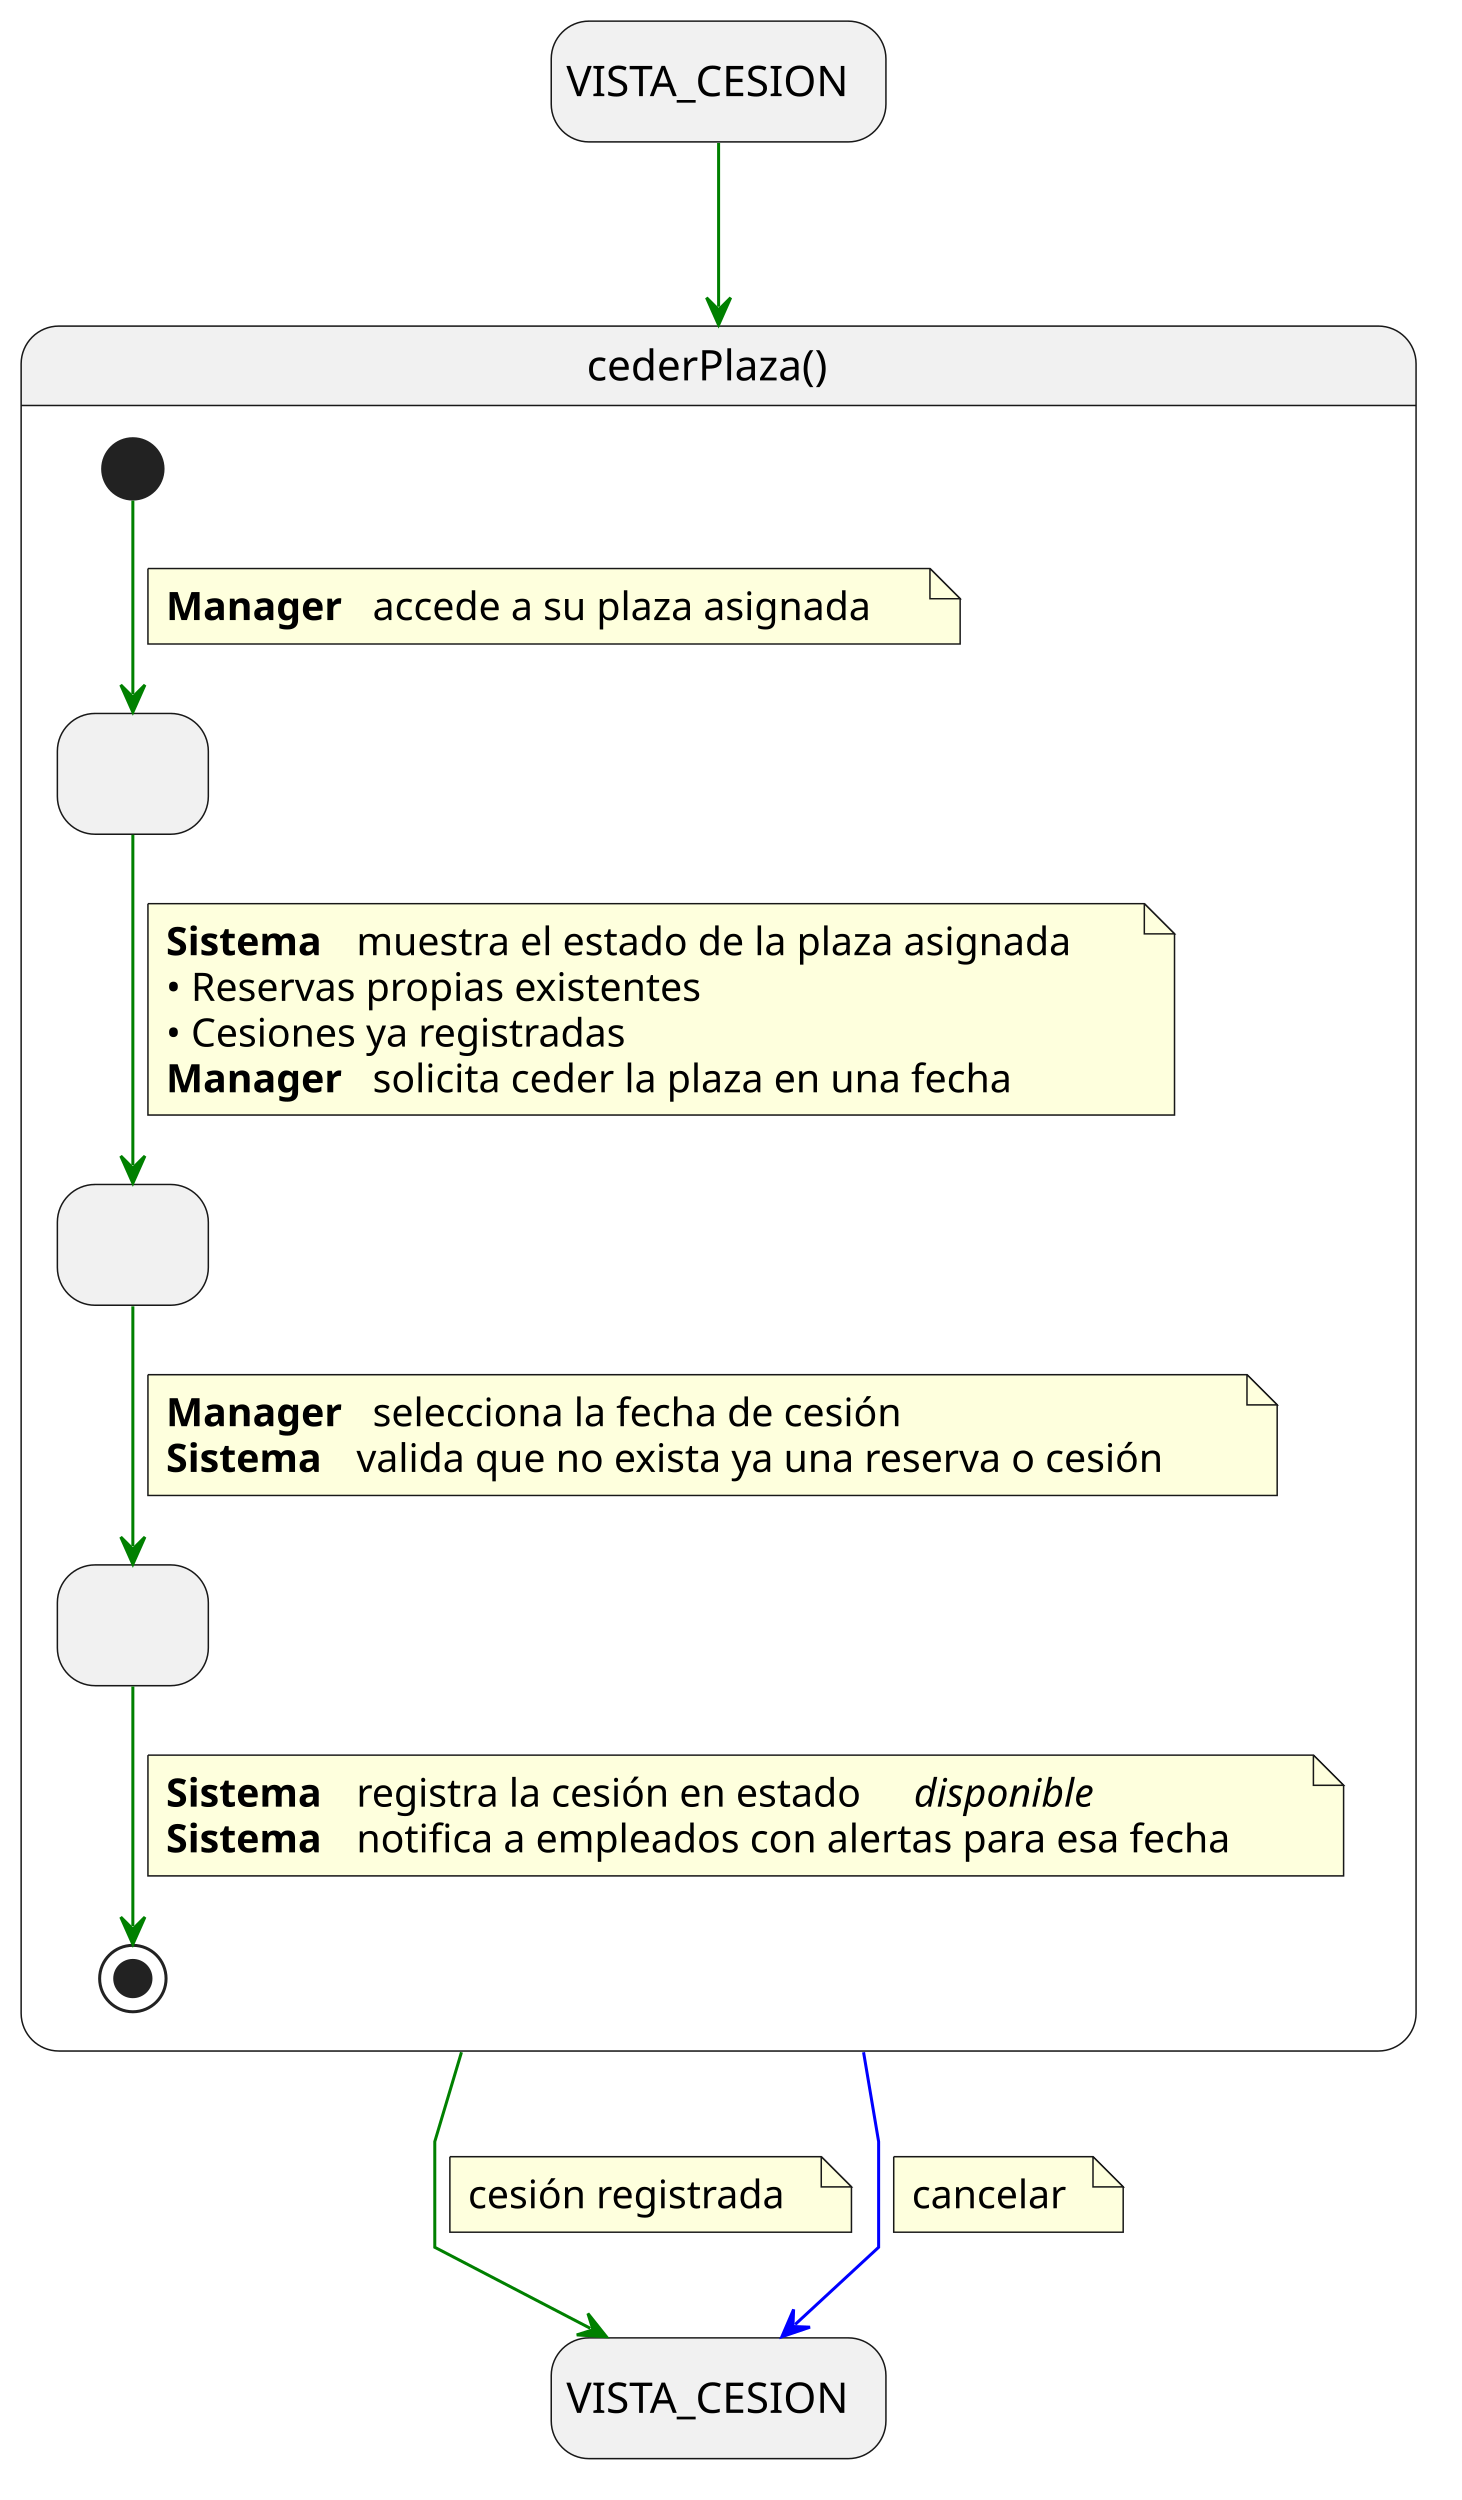
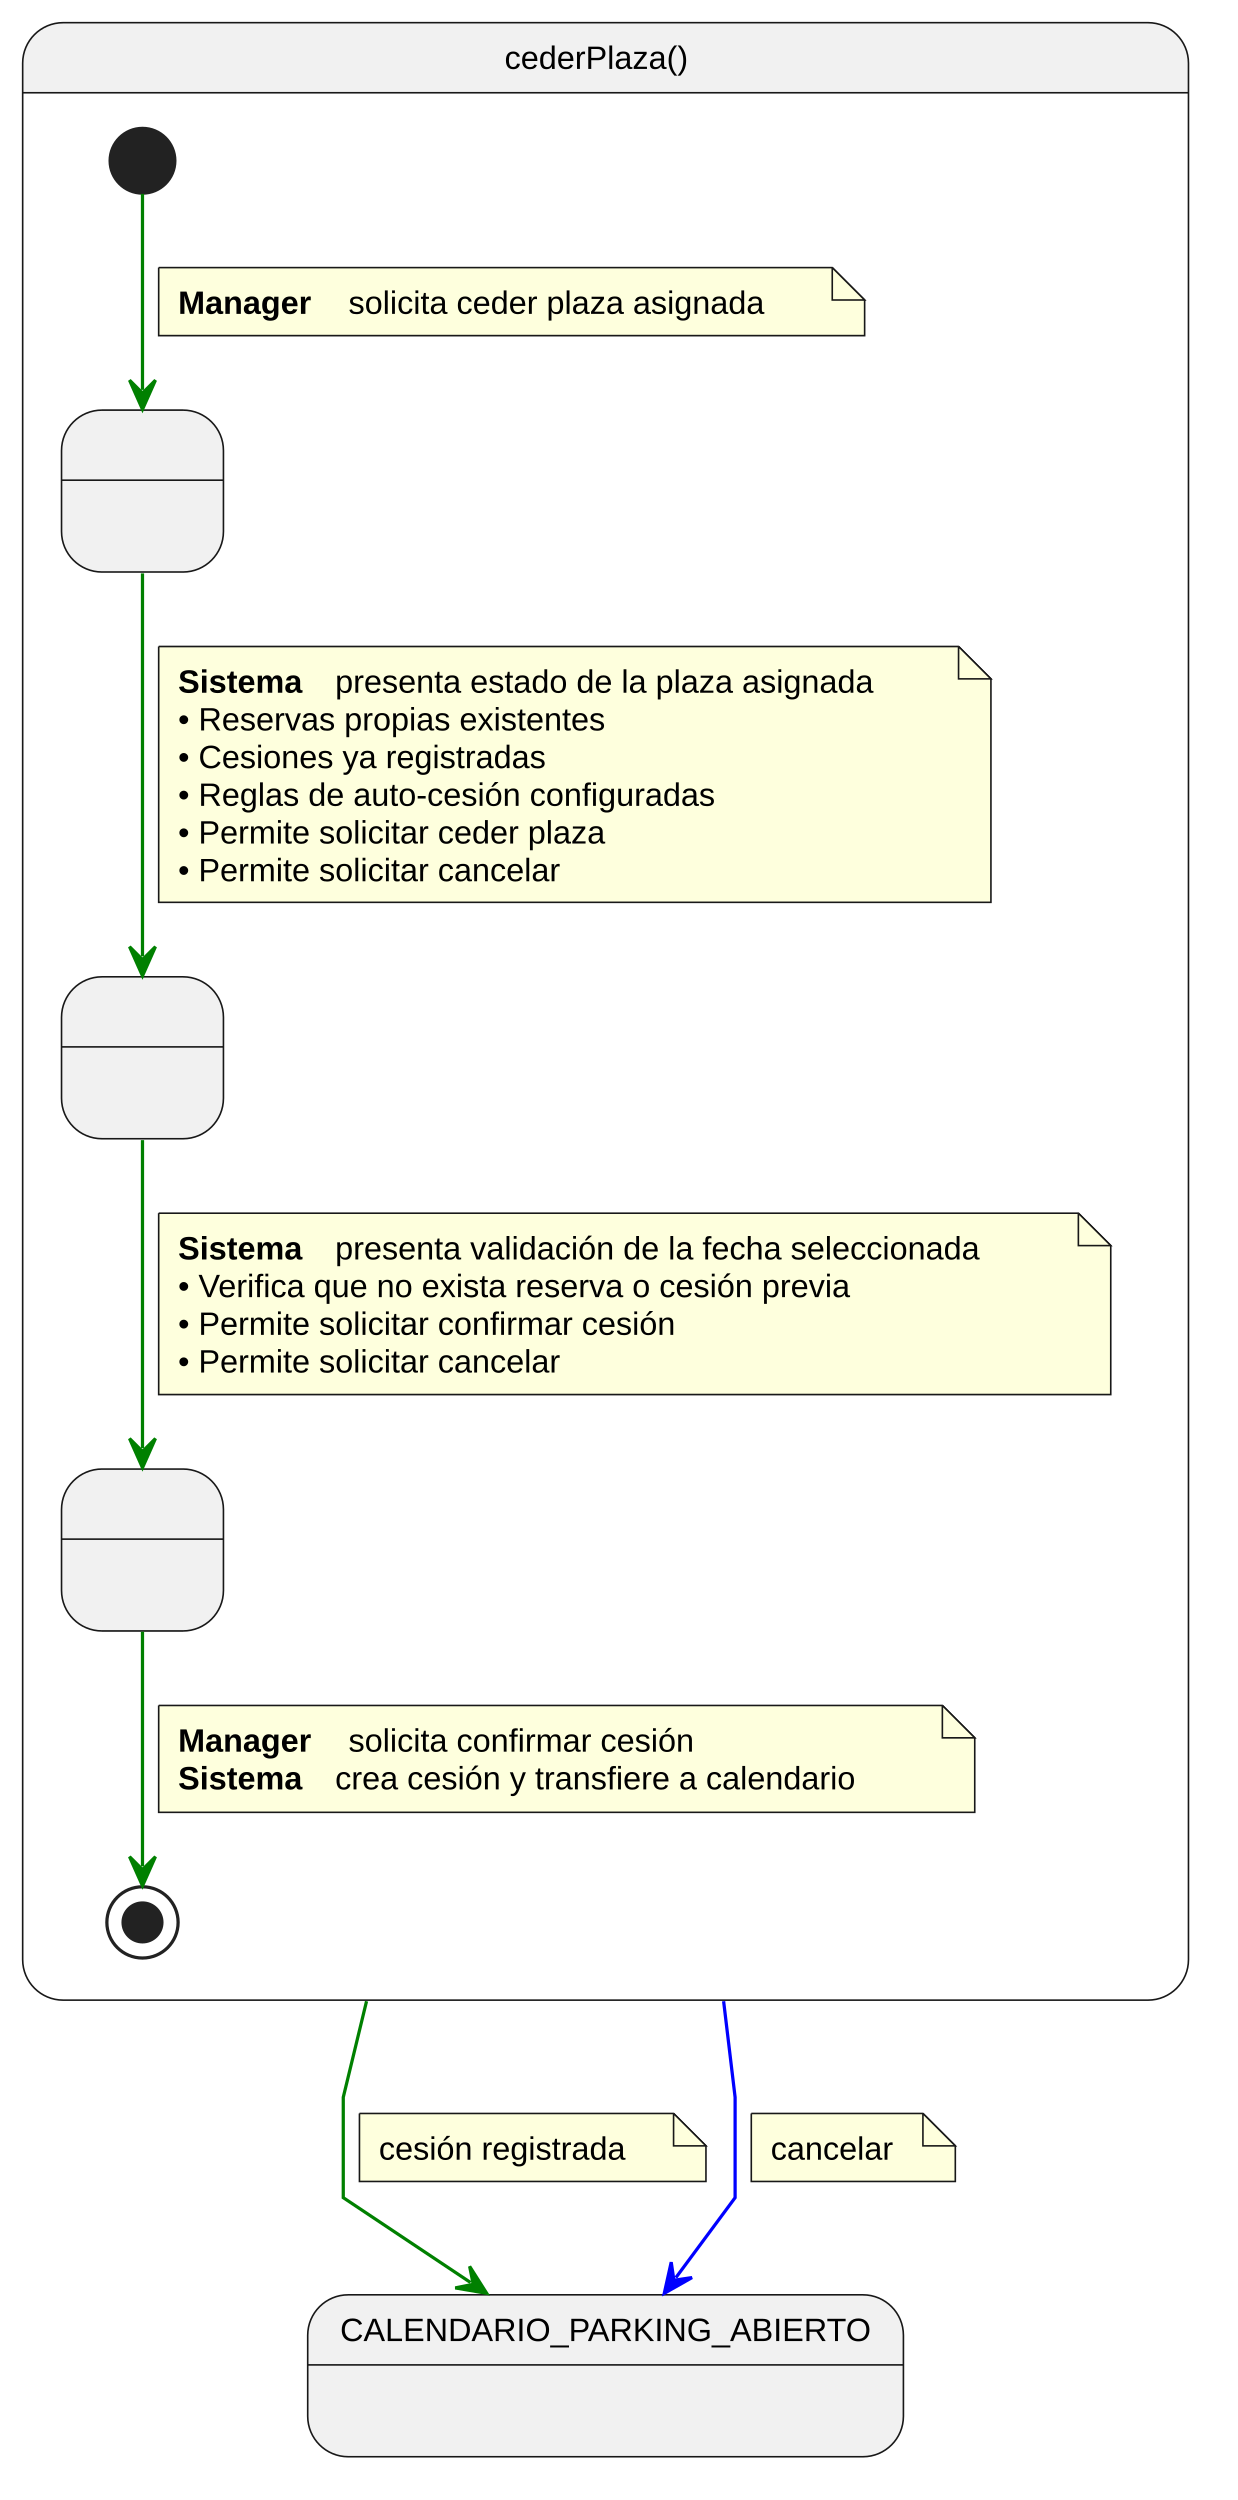
- <svg xmlns="http://www.w3.org/2000/svg" contentStyleType="text/css" data-diagram-type="STATE" height="828px" preserveAspectRatio="none" style="width:484px;height:828px;background:#FFFFFF;" version="1.1" viewBox="0 0 484 828" width="484px" zoomAndPan="magnify">
+ <svg xmlns="http://www.w3.org/2000/svg" contentStyleType="text/css" data-diagram-type="STATE" height="772px" preserveAspectRatio="none" style="width:382px;height:772px;background:#FFFFFF;" version="1.1" viewBox="0 0 382 772" width="382px" zoomAndPan="magnify">
  <defs />
  <g>
-     <rect fill="#F1F1F1" height="40" rx="12.5" ry="12.5" style="stroke:#181818;stroke-width:0.5;" width="110.851" x="182.57" y="7" />
-     <text fill="#000000" font-family="sans-serif" font-size="14" lengthAdjust="spacing" textLength="100.851" x="187.57" y="31.847">VISTA_CESION</text>
-     <rect fill="#F1F1F1" height="40" rx="12.5" ry="12.5" style="stroke:#181818;stroke-width:0.5;" width="110.851" x="182.57" y="774.3" />
-     <text fill="#000000" font-family="sans-serif" font-size="14" lengthAdjust="spacing" textLength="100.851" x="187.57" y="799.147">VISTA_CESION</text>
-     <path d="M19.5,108 L456.5,108 A12.5,12.5 0 0 1 469,120.5 L469,134.297 L7,134.297 L7,120.5 A12.5,12.5 0 0 1 19.5,108" fill="#F1F1F1" />
-     <rect fill="none" height="571.297" rx="12.5" ry="12.5" style="stroke:#181818;stroke-width:0.5;" width="462" x="7" y="108" />
-     <line style="stroke:#181818;stroke-width:0.5;" x1="7" x2="469" y1="134.297" y2="134.297" />
-     <text fill="#000000" font-family="sans-serif" font-size="14" lengthAdjust="spacing" textLength="87.329" x="194.335" y="125.995">cederPlaza()</text>
-     <rect fill="#F1F1F1" height="40" rx="12.5" ry="12.5" style="stroke:#181818;stroke-width:0.5;" width="50" x="19" y="236.297" />
-     <text fill="#000000" font-family="sans-serif" font-size="14" lengthAdjust="spacing" textLength="4.45" x="41.775" y="261.144"> </text>
-     <rect fill="#F1F1F1" height="40" rx="12.5" ry="12.5" style="stroke:#181818;stroke-width:0.5;" width="50" x="19" y="392.297" />
-     <text fill="#000000" font-family="sans-serif" font-size="14" lengthAdjust="spacing" textLength="4.45" x="41.775" y="417.144"> </text>
-     <rect fill="#F1F1F1" height="40" rx="12.5" ry="12.5" style="stroke:#181818;stroke-width:0.5;" width="50" x="19" y="518.297" />
-     <text fill="#000000" font-family="sans-serif" font-size="14" lengthAdjust="spacing" textLength="4.45" x="41.775" y="543.144"> </text>
-     <g class="start_entity" data-qualified-name="cederPlaza..start.cederPlaza" data-source-line="15" id="ent0003">
-       <ellipse cx="44" cy="155.297" fill="#222222" rx="10" ry="10" style="stroke:#222222;stroke-width:1;" />
+     <path d="M19.5,7 L354.5,7 A12.5,12.5 0 0 1 367,19.5 L367,28.641 L7,28.641 L7,19.5 A12.5,12.5 0 0 1 19.5,7" fill="#F1F1F1" />
+     <rect fill="none" height="610.641" rx="12.5" ry="12.5" style="stroke:#181818;stroke-width:0.5;" width="360" x="7" y="7" />
+     <line style="stroke:#181818;stroke-width:0.5;" x1="7" x2="367" y1="28.641" y2="28.641" />
+     <text fill="#000000" font-family="Arial" font-size="10" lengthAdjust="spacing" textLength="62.378" x="155.811" y="21.282">cederPlaza()</text>
+     <g class="entity" data-qualified-name="cederPlaza.SolicitandoCesion" id="ent0003">
+       <rect fill="#F1F1F1" height="50" rx="12.5" ry="12.5" style="stroke:#181818;stroke-width:0.5;" width="50" x="19" y="126.641" />
+       <line style="stroke:#181818;stroke-width:0.5;" x1="19" x2="69" y1="148.281" y2="148.281" />
+       <text fill="#000000" font-family="Arial" font-size="10" lengthAdjust="spacing" textLength="3.179" x="42.411" y="140.923"> </text>
    </g>
-     <g class="end_entity" data-qualified-name="cederPlaza..end.cederPlaza" data-source-line="34" id="ent0007">
-       <ellipse cx="44" cy="655.297" fill="none" rx="11" ry="11" style="stroke:#222222;stroke-width:1;" />
-       <ellipse cx="44" cy="655.297" fill="#222222" rx="6" ry="6" style="stroke:#222222;stroke-width:1;" />
+     <g class="entity" data-qualified-name="cederPlaza.ProporcionandoFecha" id="ent0004">
+       <rect fill="#F1F1F1" height="50" rx="12.5" ry="12.5" style="stroke:#181818;stroke-width:0.5;" width="50" x="19" y="301.641" />
+       <line style="stroke:#181818;stroke-width:0.5;" x1="19" x2="69" y1="323.281" y2="323.281" />
+       <text fill="#000000" font-family="Arial" font-size="10" lengthAdjust="spacing" textLength="3.179" x="42.411" y="315.923"> </text>
    </g>
-     <g class="link" data-entity-1="ent0003" data-entity-2="ent0005" data-link-type="dependency" data-source-line="15" id="lnk4">
-       <path d="M44,165.787 C44,181.857 44,208.727 44,229.847" fill="none" id="*start*cederPlaza-to-VisualizandoPlaza" style="stroke:#008000;stroke-width:1;" />
-       <polygon fill="#008000" points="44,235.847,48,226.847,44,230.847,40,226.847,44,235.847" style="stroke:#008000;stroke-width:1;" />
-       <path d="M49,188.297 L49,213.297 L318,213.297 L318,198.297 L308,188.297 L49,188.297" fill="#FEFFDD" style="stroke:#181818;stroke-width:0.5;" />
-       <path d="M308,188.297 L308,198.297 L318,198.297 L308,188.297" fill="#FEFFDD" style="stroke:#181818;stroke-width:0.5;" />
-       <text fill="#000000" font-family="sans-serif" font-size="13" font-weight="700" lengthAdjust="spacing" textLength="64.27" x="55" y="205.364">Manager</text>
-       <text fill="#000000" font-family="sans-serif" font-size="13" lengthAdjust="spacing" textLength="179.664" x="123.402" y="205.364">accede a su plaza asignada</text>
+     <g class="entity" data-qualified-name="cederPlaza.CesionRegistrada" id="ent0005">
+       <rect fill="#F1F1F1" height="50" rx="12.5" ry="12.5" style="stroke:#181818;stroke-width:0.5;" width="50" x="19" y="453.641" />
+       <line style="stroke:#181818;stroke-width:0.5;" x1="19" x2="69" y1="475.281" y2="475.281" />
+       <text fill="#000000" font-family="Arial" font-size="10" lengthAdjust="spacing" textLength="3.179" x="42.411" y="467.923"> </text>
    </g>
-     <g class="link" data-entity-1="ent0005" data-entity-2="ent0006" data-link-type="dependency" data-source-line="20" id="lnk5">
-       <path d="M44,276.487 C44,305.997 44,356.207 44,385.867" fill="none" id="VisualizandoPlaza-to-SeleccionandoFecha" style="stroke:#008000;stroke-width:1;" />
-       <polygon fill="#008000" points="44,391.867,48,382.867,44,386.867,40,382.867,44,391.867" style="stroke:#008000;stroke-width:1;" />
-       <path d="M49,299.297 L49,369.297 L389,369.297 L389,309.297 L379,299.297 L49,299.297" fill="#FEFFDD" style="stroke:#181818;stroke-width:0.5;" />
-       <path d="M379,299.297 L379,309.297 L389,309.297 L379,299.297" fill="#FEFFDD" style="stroke:#181818;stroke-width:0.5;" />
-       <text fill="#000000" font-family="sans-serif" font-size="13" font-weight="700" lengthAdjust="spacing" textLength="58.906" x="55" y="316.364">Sistema</text>
-       <text fill="#000000" font-family="sans-serif" font-size="13" lengthAdjust="spacing" textLength="256.001" x="118.039" y="316.364">muestra el estado de la plaza asignada</text>
-       <text fill="#000000" font-family="sans-serif" font-size="13" lengthAdjust="spacing" textLength="195.076" x="55" y="331.497">• Reservas propias existentes</text>
-       <text fill="#000000" font-family="sans-serif" font-size="13" lengthAdjust="spacing" textLength="167.527" x="55" y="346.629">• Cesiones ya registradas</text>
-       <text fill="#000000" font-family="sans-serif" font-size="13" font-weight="700" lengthAdjust="spacing" textLength="64.27" x="55" y="361.762">Manager</text>
-       <text fill="#000000" font-family="sans-serif" font-size="13" lengthAdjust="spacing" textLength="230.115" x="123.402" y="361.762">solicita ceder la plaza en una fecha</text>
+     <g class="start_entity" data-qualified-name="cederPlaza..start.cederPlaza" data-source-line="10" id="ent0002">
+       <ellipse cx="44" cy="49.641" fill="#222222" rx="10" ry="10" style="stroke:#222222;stroke-width:1;" />
    </g>
-     <g class="link" data-entity-1="ent0006" data-entity-2="ent0007" data-link-type="dependency" data-source-line="28" id="lnk6">
-       <path d="M44,432.667 C44,455.967 44,488.827 44,512.057" fill="none" id="SeleccionandoFecha-to-CesionRegistrada" style="stroke:#008000;stroke-width:1;" />
-       <polygon fill="#008000" points="44,518.057,48,509.057,44,513.057,40,509.057,44,518.057" style="stroke:#008000;stroke-width:1;" />
-       <path d="M49,455.297 L49,495.297 L423,495.297 L423,465.297 L413,455.297 L49,455.297" fill="#FEFFDD" style="stroke:#181818;stroke-width:0.5;" />
-       <path d="M413,455.297 L413,465.297 L423,465.297 L413,455.297" fill="#FEFFDD" style="stroke:#181818;stroke-width:0.5;" />
-       <text fill="#000000" font-family="sans-serif" font-size="13" font-weight="700" lengthAdjust="spacing" textLength="64.27" x="55" y="472.364">Manager</text>
-       <text fill="#000000" font-family="sans-serif" font-size="13" lengthAdjust="spacing" textLength="190.455" x="123.402" y="472.364">selecciona la fecha de cesión</text>
-       <text fill="#000000" font-family="sans-serif" font-size="13" font-weight="700" lengthAdjust="spacing" textLength="58.906" x="55" y="487.497">Sistema</text>
-       <text fill="#000000" font-family="sans-serif" font-size="13" lengthAdjust="spacing" textLength="290.881" x="118.039" y="487.497">valida que no exista ya una reserva o cesión</text>
+     <g class="end_entity" data-qualified-name="cederPlaza..end.cederPlaza" data-source-line="33" id="ent0006">
+       <ellipse cx="44" cy="593.641" fill="none" rx="11" ry="11" style="stroke:#222222;stroke-width:1;" />
+       <ellipse cx="44" cy="593.641" fill="#222222" rx="6" ry="6" style="stroke:#222222;stroke-width:1;" />
    </g>
-     <g class="link" data-entity-1="ent0007" data-entity-2="ent0007" data-link-type="dependency" data-source-line="34" id="lnk8">
-       <path d="M44,558.547 C44,583.097 44,618.687 44,637.937" fill="none" id="CesionRegistrada-to-*end*cederPlaza" style="stroke:#008000;stroke-width:1;" />
-       <polygon fill="#008000" points="44,643.937,48,634.937,44,638.937,40,634.937,44,643.937" style="stroke:#008000;stroke-width:1;" />
-       <path d="M49,581.297 L49,621.297 L445,621.297 L445,591.297 L435,581.297 L49,581.297" fill="#FEFFDD" style="stroke:#181818;stroke-width:0.5;" />
-       <path d="M435,581.297 L435,591.297 L445,591.297 L435,581.297" fill="#FEFFDD" style="stroke:#181818;stroke-width:0.5;" />
-       <text fill="#000000" font-family="sans-serif" font-size="13" font-weight="700" lengthAdjust="spacing" textLength="58.906" x="55" y="598.364">Sistema</text>
-       <text fill="#000000" font-family="sans-serif" font-size="13" lengthAdjust="spacing" textLength="180.496" x="118.039" y="598.364">registra la cesión en estado</text>
-       <text fill="#000000" font-family="sans-serif" font-size="13" font-style="italic" lengthAdjust="spacing" textLength="66.555" x="302.666" y="598.364">disponible</text>
-       <text fill="#000000" font-family="sans-serif" font-size="13" font-weight="700" lengthAdjust="spacing" textLength="58.906" x="55" y="613.497">Sistema</text>
-       <text fill="#000000" font-family="sans-serif" font-size="13" lengthAdjust="spacing" textLength="312.857" x="118.039" y="613.497">notifica a empleados con alertas para esa fecha</text>
+     <g class="link" data-entity-1="ent0002" data-entity-2="ent0003" data-link-type="dependency" data-source-line="10" id="lnk3">
+       <path d="M44,59.871 C44,74.861 44,98.971 44,120.401" fill="none" id="*start*cederPlaza-to-SolicitandoCesion" style="stroke:#008000;stroke-width:1;" />
+       <polygon fill="#008000" points="44,126.401,48,117.401,44,121.401,40,117.401,44,126.401" style="stroke:#008000;stroke-width:1;" />
+       <path d="M49,82.641 L49,103.641 L267,103.641 L267,92.641 L257,82.641 L49,82.641" fill="#FEFFDD" style="stroke:#181818;stroke-width:0.5;" />
+       <path d="M257,82.641 L257,92.641 L267,92.641 L257,82.641" fill="#FEFFDD" style="stroke:#181818;stroke-width:0.5;" />
+       <text fill="#000000" font-family="Arial" font-size="10" font-weight="700" lengthAdjust="spacing" textLength="49.438" x="55" y="96.923">Manager</text>
+       <text fill="#000000" font-family="Arial" font-size="10" lengthAdjust="spacing" textLength="145.044" x="107.617" y="96.923">solicita ceder plaza asignada</text>
    </g>
-     <g class="link" data-entity-1="ent0002" data-entity-2="ent0004" data-link-type="dependency" data-source-line="8" id="lnk2">
-       <path d="M238,47.35 C238,61.56 238,76.68 238,101.6" fill="none" id="VistaCesionInicio-to-cederPlaza" style="stroke:#008000;stroke-width:1;" />
-       <polygon fill="#008000" points="238,107.6,242,98.6,238,102.6,234,98.6,238,107.6" style="stroke:#008000;stroke-width:1;" />
+     <g class="link" data-entity-1="ent0003" data-entity-2="ent0004" data-link-type="dependency" data-source-line="15" id="lnk4">
+       <path d="M44,177.061 C44,210.031 44,262.441 44,295.341" fill="none" id="SolicitandoCesion-to-ProporcionandoFecha" style="stroke:#008000;stroke-width:1;" />
+       <polygon fill="#008000" points="44,301.341,48,292.341,44,296.341,40,292.341,44,301.341" style="stroke:#008000;stroke-width:1;" />
+       <path d="M49,199.641 L49,278.641 L306,278.641 L306,209.641 L296,199.641 L49,199.641" fill="#FEFFDD" style="stroke:#181818;stroke-width:0.5;" />
+       <path d="M296,199.641 L296,209.641 L306,209.641 L296,199.641" fill="#FEFFDD" style="stroke:#181818;stroke-width:0.5;" />
+       <text fill="#000000" font-family="Arial" font-size="10" font-weight="700" lengthAdjust="spacing" textLength="45.312" x="55" y="213.923">Sistema</text>
+       <text fill="#000000" font-family="Arial" font-size="10" lengthAdjust="spacing" textLength="187.573" x="103.491" y="213.923">presenta estado de la plaza asignada</text>
+       <text fill="#000000" font-family="Arial" font-size="10" lengthAdjust="spacing" textLength="150.059" x="55" y="225.564">• Reservas propias existentes</text>
+       <text fill="#000000" font-family="Arial" font-size="10" lengthAdjust="spacing" textLength="128.867" x="55" y="237.204">• Cesiones ya registradas</text>
+       <text fill="#000000" font-family="Arial" font-size="10" lengthAdjust="spacing" textLength="187.749" x="55" y="248.845">• Reglas de auto-cesión configuradas</text>
+       <text fill="#000000" font-family="Arial" font-size="10" lengthAdjust="spacing" textLength="151.714" x="55" y="260.485">• Permite solicitar ceder plaza</text>
+       <text fill="#000000" font-family="Arial" font-size="10" lengthAdjust="spacing" textLength="136.274" x="55" y="272.126">• Permite solicitar cancelar</text>
    </g>
-     <g class="link" data-entity-1="ent0004" data-entity-2="ent0003" data-link-type="dependency" data-source-line="41" id="lnk9">
-       <path d="M152.84,679.7 C147.37,698.01 144,709.3 144,709.3 C144,709.3 144,744.3 144,744.3 C144,744.3 169.249,757.468 195.529,771.158" fill="none" id="cederPlaza-to-VistaCesionFin" style="stroke:#008000;stroke-width:1;" />
-       <polygon fill="#008000" points="200.85,773.93,194.716,766.225,196.416,771.62,191.02,773.319,200.85,773.93" style="stroke:#008000;stroke-width:1;" />
-       <path d="M149,714.3 L149,739.3 L282,739.3 L282,724.3 L272,714.3 L149,714.3" fill="#FEFFDD" style="stroke:#181818;stroke-width:0.5;" />
-       <path d="M272,714.3 L272,724.3 L282,724.3 L272,714.3" fill="#FEFFDD" style="stroke:#181818;stroke-width:0.5;" />
-       <text fill="#000000" font-family="sans-serif" font-size="13" lengthAdjust="spacing" textLength="112.461" x="155" y="731.367">cesión registrada</text>
+     <g class="link" data-entity-1="ent0004" data-entity-2="ent0005" data-link-type="dependency" data-source-line="25" id="lnk5">
+       <path d="M44,352.071 C44,379.971 44,419.331 44,447.221" fill="none" id="ProporcionandoFecha-to-CesionRegistrada" style="stroke:#008000;stroke-width:1;" />
+       <polygon fill="#008000" points="44,453.221,48,444.221,44,448.221,40,444.221,44,453.221" style="stroke:#008000;stroke-width:1;" />
+       <path d="M49,374.641 L49,430.641 L343,430.641 L343,384.641 L333,374.641 L49,374.641" fill="#FEFFDD" style="stroke:#181818;stroke-width:0.5;" />
+       <path d="M333,374.641 L333,384.641 L343,384.641 L333,374.641" fill="#FEFFDD" style="stroke:#181818;stroke-width:0.5;" />
+       <text fill="#000000" font-family="Arial" font-size="10" font-weight="700" lengthAdjust="spacing" textLength="45.312" x="55" y="388.923">Sistema</text>
+       <text fill="#000000" font-family="Arial" font-size="10" lengthAdjust="spacing" textLength="225.234" x="103.491" y="388.923">presenta validación de la fecha seleccionada</text>
+       <text fill="#000000" font-family="Arial" font-size="10" lengthAdjust="spacing" textLength="237.969" x="55" y="400.563">• Verifica que no exista reserva o cesión previa</text>
+       <text fill="#000000" font-family="Arial" font-size="10" lengthAdjust="spacing" textLength="177.261" x="55" y="412.204">• Permite solicitar confirmar cesión</text>
+       <text fill="#000000" font-family="Arial" font-size="10" lengthAdjust="spacing" textLength="136.274" x="55" y="423.845">• Permite solicitar cancelar</text>
    </g>
-     <g class="link" data-entity-1="ent0004" data-entity-2="ent0003" data-link-type="dependency" data-source-line="46" id="lnk10">
-       <path d="M286.01,679.7 C289.1,698.01 291,709.3 291,709.3 C291,709.3 291,744.3 291,744.3 C291,744.3 278.166,756.167 263.356,769.857" fill="none" id="cederPlaza-to-VistaCesionFin-1" style="stroke:#0000FF;stroke-width:1;" />
-       <polygon fill="#0000FF" points="258.95,773.93,268.274,770.758,262.622,770.536,262.844,764.884,258.95,773.93" style="stroke:#0000FF;stroke-width:1;" />
-       <path d="M296,714.3 L296,739.3 L372,739.3 L372,724.3 L362,714.3 L296,714.3" fill="#FEFFDD" style="stroke:#181818;stroke-width:0.5;" />
-       <path d="M362,714.3 L362,724.3 L372,724.3 L362,714.3" fill="#FEFFDD" style="stroke:#181818;stroke-width:0.5;" />
-       <text fill="#000000" font-family="sans-serif" font-size="13" lengthAdjust="spacing" textLength="55.421" x="302" y="731.367">cancelar</text>
+     <g class="link" data-entity-1="ent0005" data-entity-2="ent0006" data-link-type="dependency" data-source-line="33" id="lnk7">
+       <path d="M44,503.881 C44,528.261 44,558.701 44,576.341" fill="none" id="CesionRegistrada-to-*end*cederPlaza" style="stroke:#008000;stroke-width:1;" />
+       <polygon fill="#008000" points="44,582.341,48,573.341,44,577.341,40,573.341,44,582.341" style="stroke:#008000;stroke-width:1;" />
+       <path d="M49,526.641 L49,559.641 L301,559.641 L301,536.641 L291,526.641 L49,526.641" fill="#FEFFDD" style="stroke:#181818;stroke-width:0.5;" />
+       <path d="M291,526.641 L291,536.641 L301,536.641 L291,526.641" fill="#FEFFDD" style="stroke:#181818;stroke-width:0.5;" />
+       <text fill="#000000" font-family="Arial" font-size="10" font-weight="700" lengthAdjust="spacing" textLength="49.438" x="55" y="540.923">Manager</text>
+       <text fill="#000000" font-family="Arial" font-size="10" lengthAdjust="spacing" textLength="122.007" x="107.617" y="540.923">solicita confirmar cesión</text>
+       <text fill="#000000" font-family="Arial" font-size="10" font-weight="700" lengthAdjust="spacing" textLength="45.312" x="55" y="552.563">Sistema</text>
+       <text fill="#000000" font-family="Arial" font-size="10" lengthAdjust="spacing" textLength="182.725" x="103.491" y="552.563">crea cesión y transfiere a calendario</text>
+     </g>
+     <g class="entity" data-qualified-name="CALENDARIO_PARKING_ABIERTO" id="ent0008">
+       <rect fill="#F1F1F1" height="50" rx="12.5" ry="12.5" style="stroke:#181818;stroke-width:0.5;" width="183.955" x="95.02" y="708.64" />
+       <line style="stroke:#181818;stroke-width:0.5;" x1="95.02" x2="278.975" y1="730.281" y2="730.281" />
+       <text fill="#000000" font-family="Arial" font-size="10" lengthAdjust="spacing" textLength="163.955" x="105.02" y="722.922">CALENDARIO_PARKING_ABIERTO</text>
+     </g>
+     <g class="link" data-entity-1="ent0002" data-entity-2="ent0008" data-link-type="dependency" data-source-line="40" id="lnk9">
+       <path d="M113.19,617.97 C108.73,636.37 106,647.64 106,647.64 C106,647.64 106,678.64 106,678.64 C106,678.64 123.868,690.551 145.298,704.841" fill="none" id="cederPlaza-to-CALENDARIO_PARKING_ABIERTO" style="stroke:#008000;stroke-width:1;" />
+       <polygon fill="#008000" points="150.29,708.17,145.021,699.849,146.13,705.396,140.583,706.505,150.29,708.17" style="stroke:#008000;stroke-width:1;" />
+       <path d="M111,652.64 L111,673.64 L218,673.64 L218,662.64 L208,652.64 L111,652.64" fill="#FEFFDD" style="stroke:#181818;stroke-width:0.5;" />
+       <path d="M208,652.64 L208,662.64 L218,662.64 L208,652.64" fill="#FEFFDD" style="stroke:#181818;stroke-width:0.5;" />
+       <text fill="#000000" font-family="Arial" font-size="10" lengthAdjust="spacing" textLength="86.509" x="117" y="666.922">cesión registrada</text>
+     </g>
+     <g class="link" data-entity-1="ent0002" data-entity-2="ent0008" data-link-type="dependency" data-source-line="45" id="lnk10">
+       <path d="M223.45,617.97 C225.65,636.37 227,647.64 227,647.64 C227,647.64 227,678.64 227,678.64 C227,678.64 219.28,689.058 208.7,703.348" fill="none" id="cederPlaza-to-CALENDARIO_PARKING_ABIERTO-1" style="stroke:#0000FF;stroke-width:1;" />
+       <polygon fill="#0000FF" points="205.13,708.17,213.7,703.317,208.105,704.152,207.271,698.557,205.13,708.17" style="stroke:#0000FF;stroke-width:1;" />
+       <path d="M232,652.64 L232,673.64 L295,673.64 L295,662.64 L285,652.64 L232,652.64" fill="#FEFFDD" style="stroke:#181818;stroke-width:0.5;" />
+       <path d="M285,652.64 L285,662.64 L295,662.64 L285,652.64" fill="#FEFFDD" style="stroke:#181818;stroke-width:0.5;" />
+       <text fill="#000000" font-family="Arial" font-size="10" lengthAdjust="spacing" textLength="42.632" x="238" y="666.922">cancelar</text>
    </g>
  </g>
</svg>
